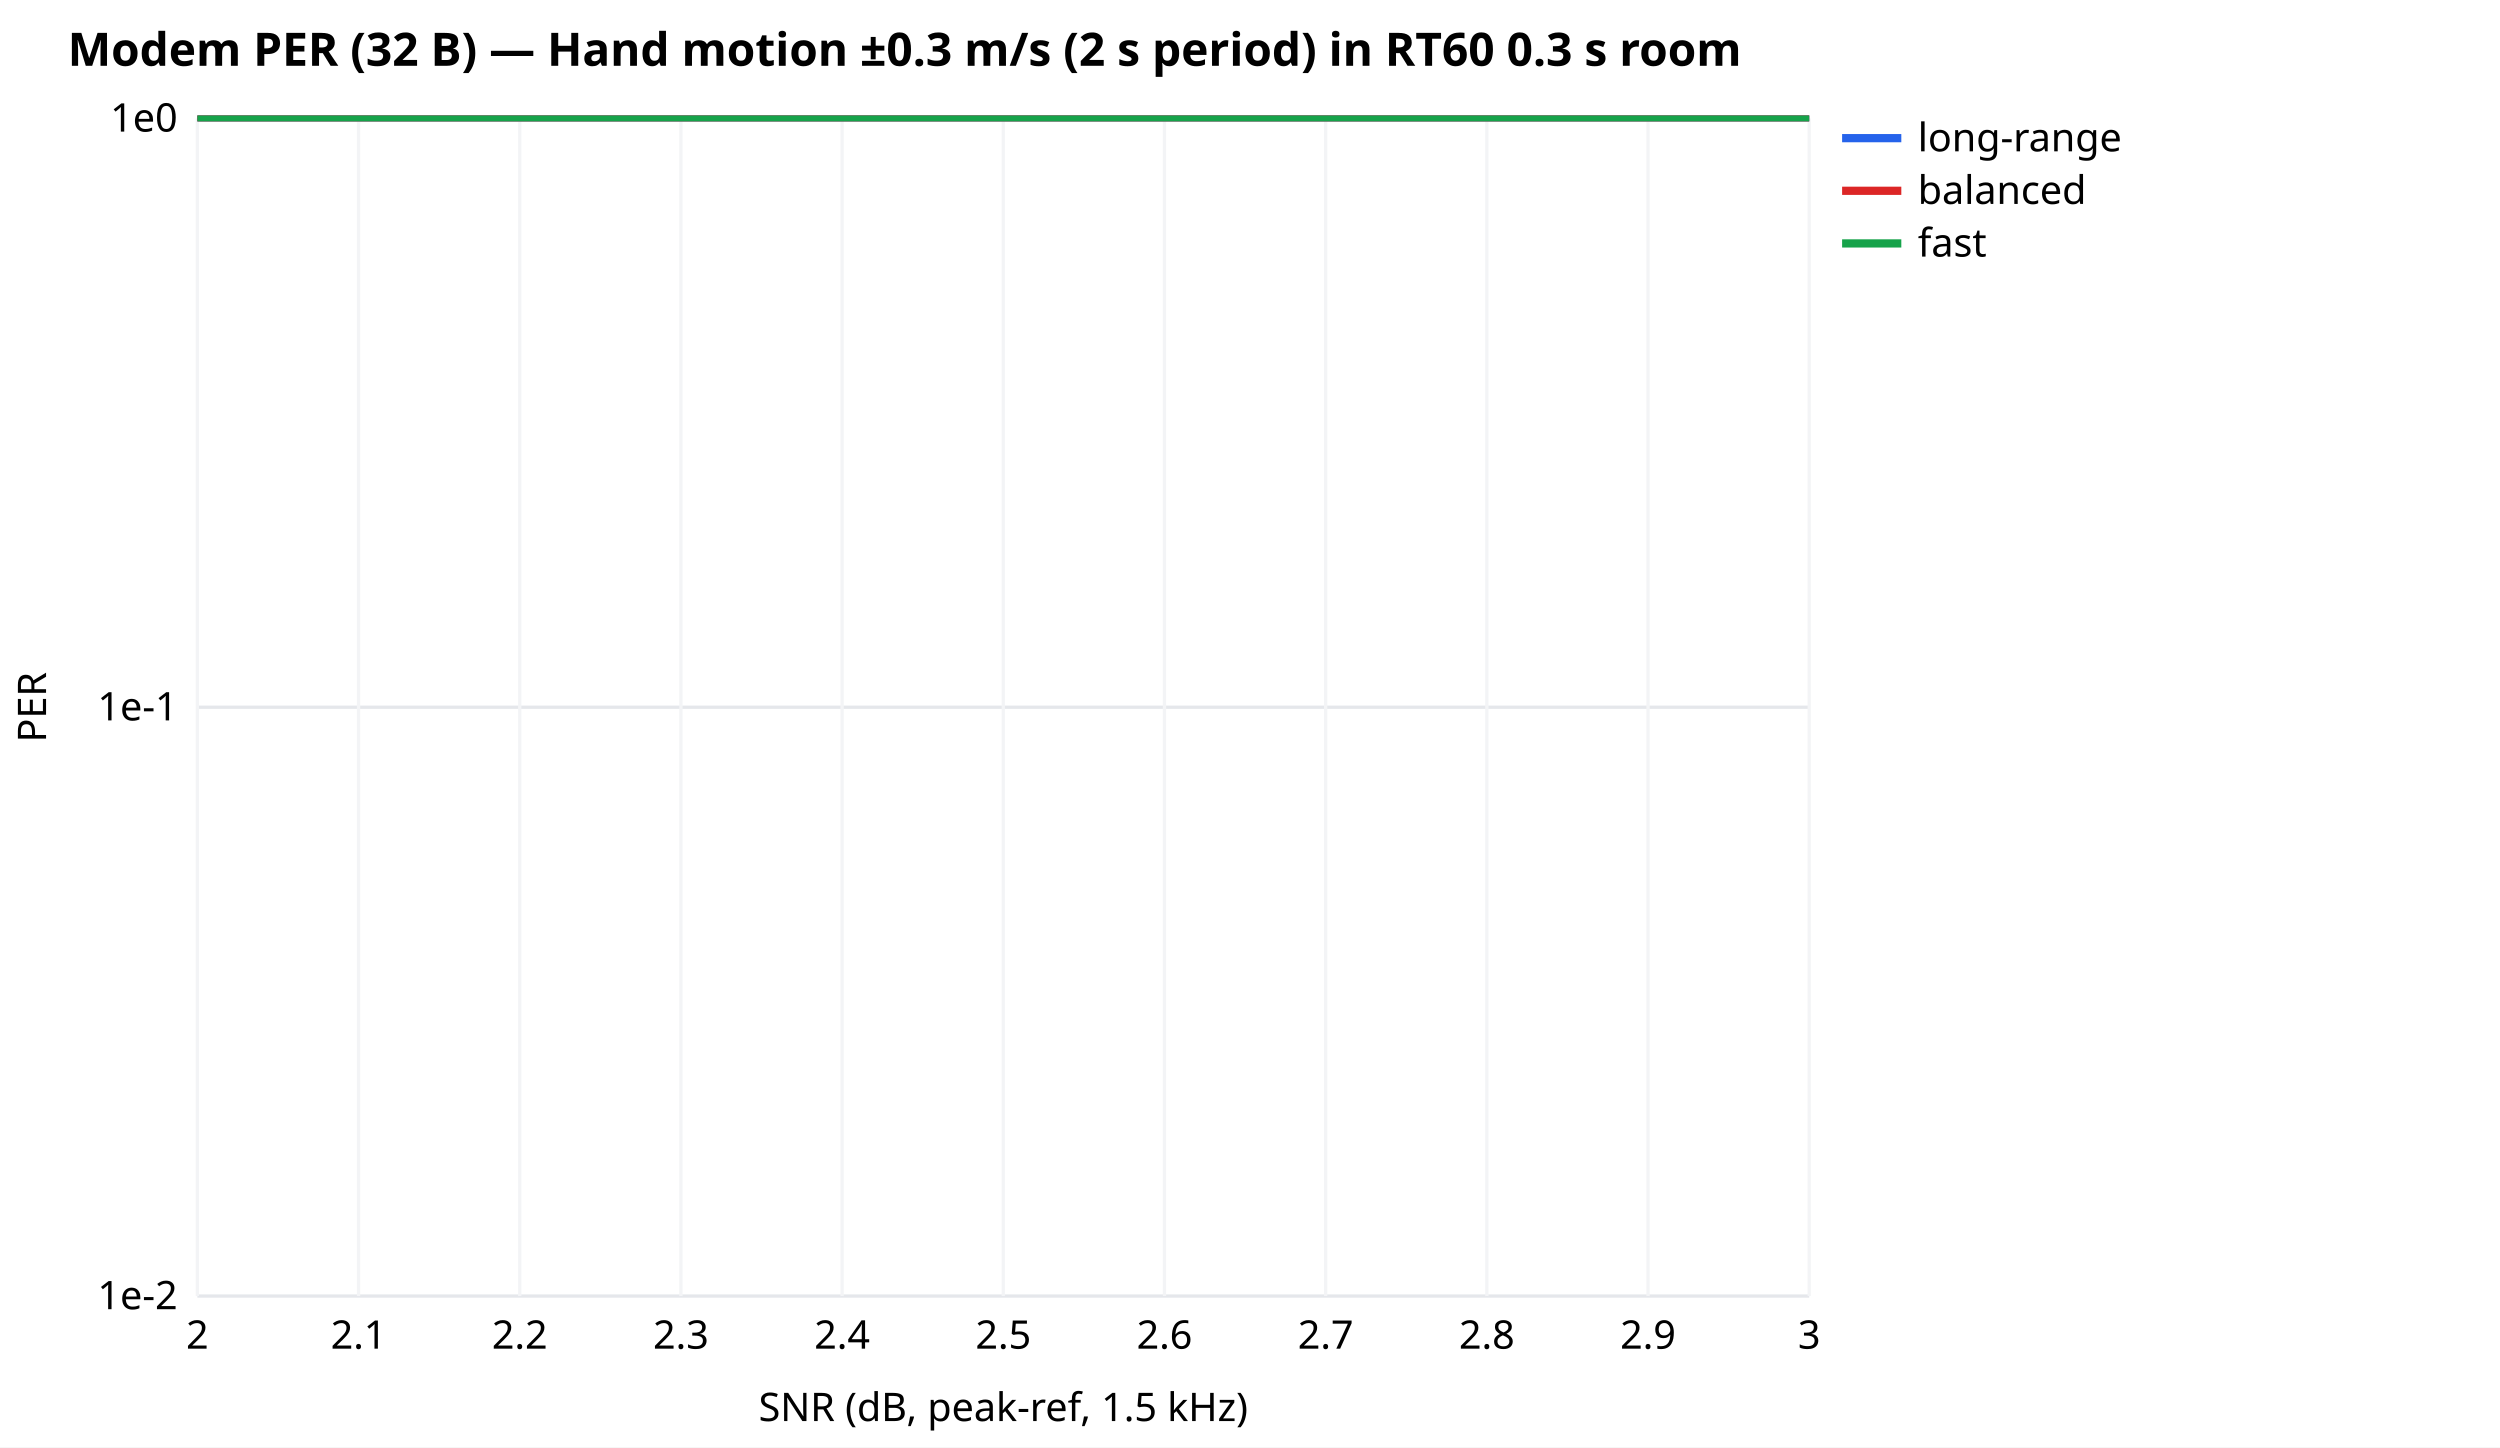
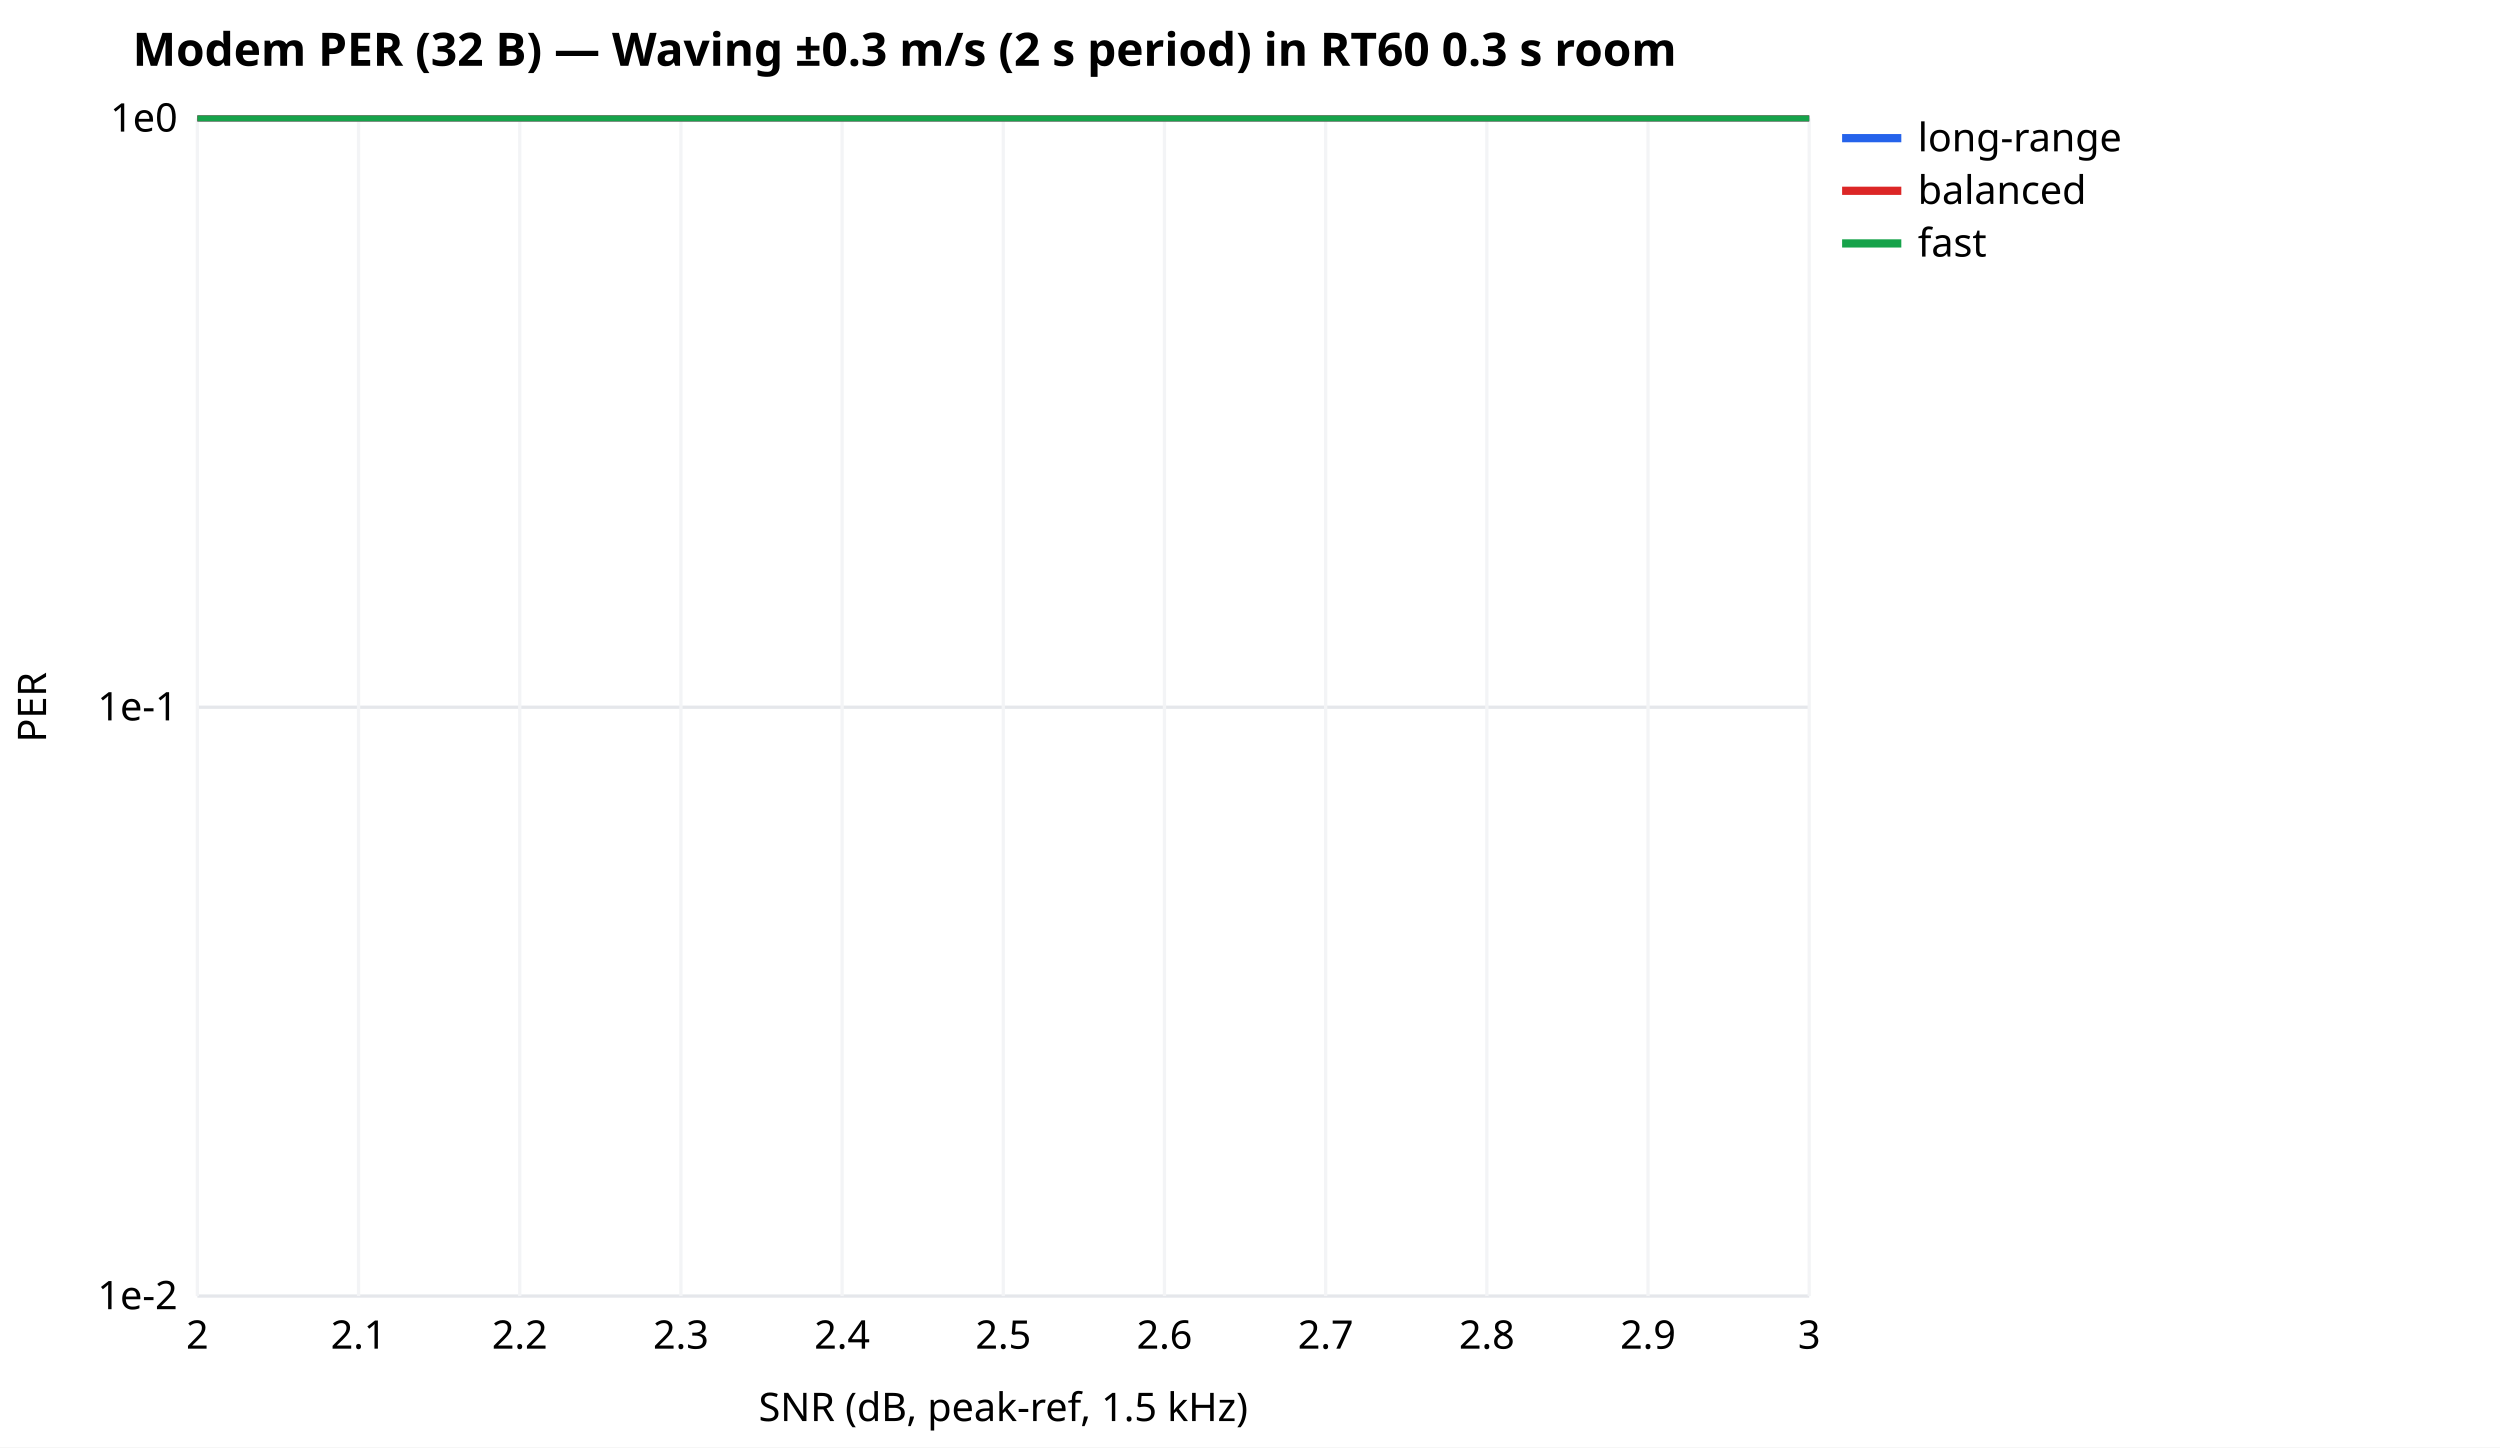
<svg xmlns="http://www.w3.org/2000/svg" viewBox="0 0 760 440" font-family="system-ui,sans-serif" font-size="12">
  <rect width="760" height="440" fill="#fff" />
-   <text x="275" y="20" text-anchor="middle" font-size="14" font-weight="600">Modem PER (32 B) — Hand motion ±0.3 m/s (2 s period) in RT60 0.3 s room</text>
+   <text x="275" y="20" text-anchor="middle" font-size="14" font-weight="600">Modem PER (32 B) — Waving ±0.3 m/s (2 s period) in RT60 0.3 s room</text>
  <line x1="60" x2="550" y1="394" y2="394" stroke="#e5e7eb" />
  <text x="54" y="398" text-anchor="end">1e-2</text>
  <line x1="60" x2="550" y1="215" y2="215" stroke="#e5e7eb" />
  <text x="54" y="219" text-anchor="end">1e-1</text>
  <line x1="60" x2="550" y1="36" y2="36" stroke="#e5e7eb" />
  <text x="54" y="40" text-anchor="end">1e0</text>
  <line x1="60" x2="60" y1="36" y2="394" stroke="#f3f4f6" />
  <text x="60" y="410" text-anchor="middle">2</text>
  <line x1="109" x2="109" y1="36" y2="394" stroke="#f3f4f6" />
  <text x="109" y="410" text-anchor="middle">2.1</text>
  <line x1="158" x2="158" y1="36" y2="394" stroke="#f3f4f6" />
  <text x="158" y="410" text-anchor="middle">2.2</text>
  <line x1="207" x2="207" y1="36" y2="394" stroke="#f3f4f6" />
  <text x="207" y="410" text-anchor="middle">2.3</text>
  <line x1="256" x2="256" y1="36" y2="394" stroke="#f3f4f6" />
  <text x="256" y="410" text-anchor="middle">2.4</text>
  <line x1="305" x2="305" y1="36" y2="394" stroke="#f3f4f6" />
  <text x="305" y="410" text-anchor="middle">2.5</text>
  <line x1="354" x2="354" y1="36" y2="394" stroke="#f3f4f6" />
  <text x="354" y="410" text-anchor="middle">2.6</text>
  <line x1="403" x2="403" y1="36" y2="394" stroke="#f3f4f6" />
  <text x="403" y="410" text-anchor="middle">2.7</text>
  <line x1="452" x2="452" y1="36" y2="394" stroke="#f3f4f6" />
  <text x="452" y="410" text-anchor="middle">2.8</text>
  <line x1="501" x2="501" y1="36" y2="394" stroke="#f3f4f6" />
  <text x="501" y="410" text-anchor="middle">2.9</text>
  <line x1="550" x2="550" y1="36" y2="394" stroke="#f3f4f6" />
  <text x="550" y="410" text-anchor="middle">3</text>
  <text x="305" y="432" text-anchor="middle">SNR (dB, peak-ref, 1.5 kHz)</text>
  <text x="14" y="215" text-anchor="middle" transform="rotate(-90 14 215)">PER</text>
  <polyline fill="none" stroke="#2563eb" stroke-width="1.8" points="550.0,36.0 60.0,36.0" />
  <line x1="560" x2="578" y1="42" y2="42" stroke="#2563eb" stroke-width="2.5" />
  <text x="583" y="46">long-range</text>
  <polyline fill="none" stroke="#dc2626" stroke-width="1.8" points="550.0,36.0 60.0,36.0" />
  <line x1="560" x2="578" y1="58" y2="58" stroke="#dc2626" stroke-width="2.5" />
  <text x="583" y="62">balanced</text>
  <polyline fill="none" stroke="#16a34a" stroke-width="1.8" points="550.0,36.0 60.0,36.0" />
  <line x1="560" x2="578" y1="74" y2="74" stroke="#16a34a" stroke-width="2.5" />
  <text x="583" y="78">fast</text>
</svg>
